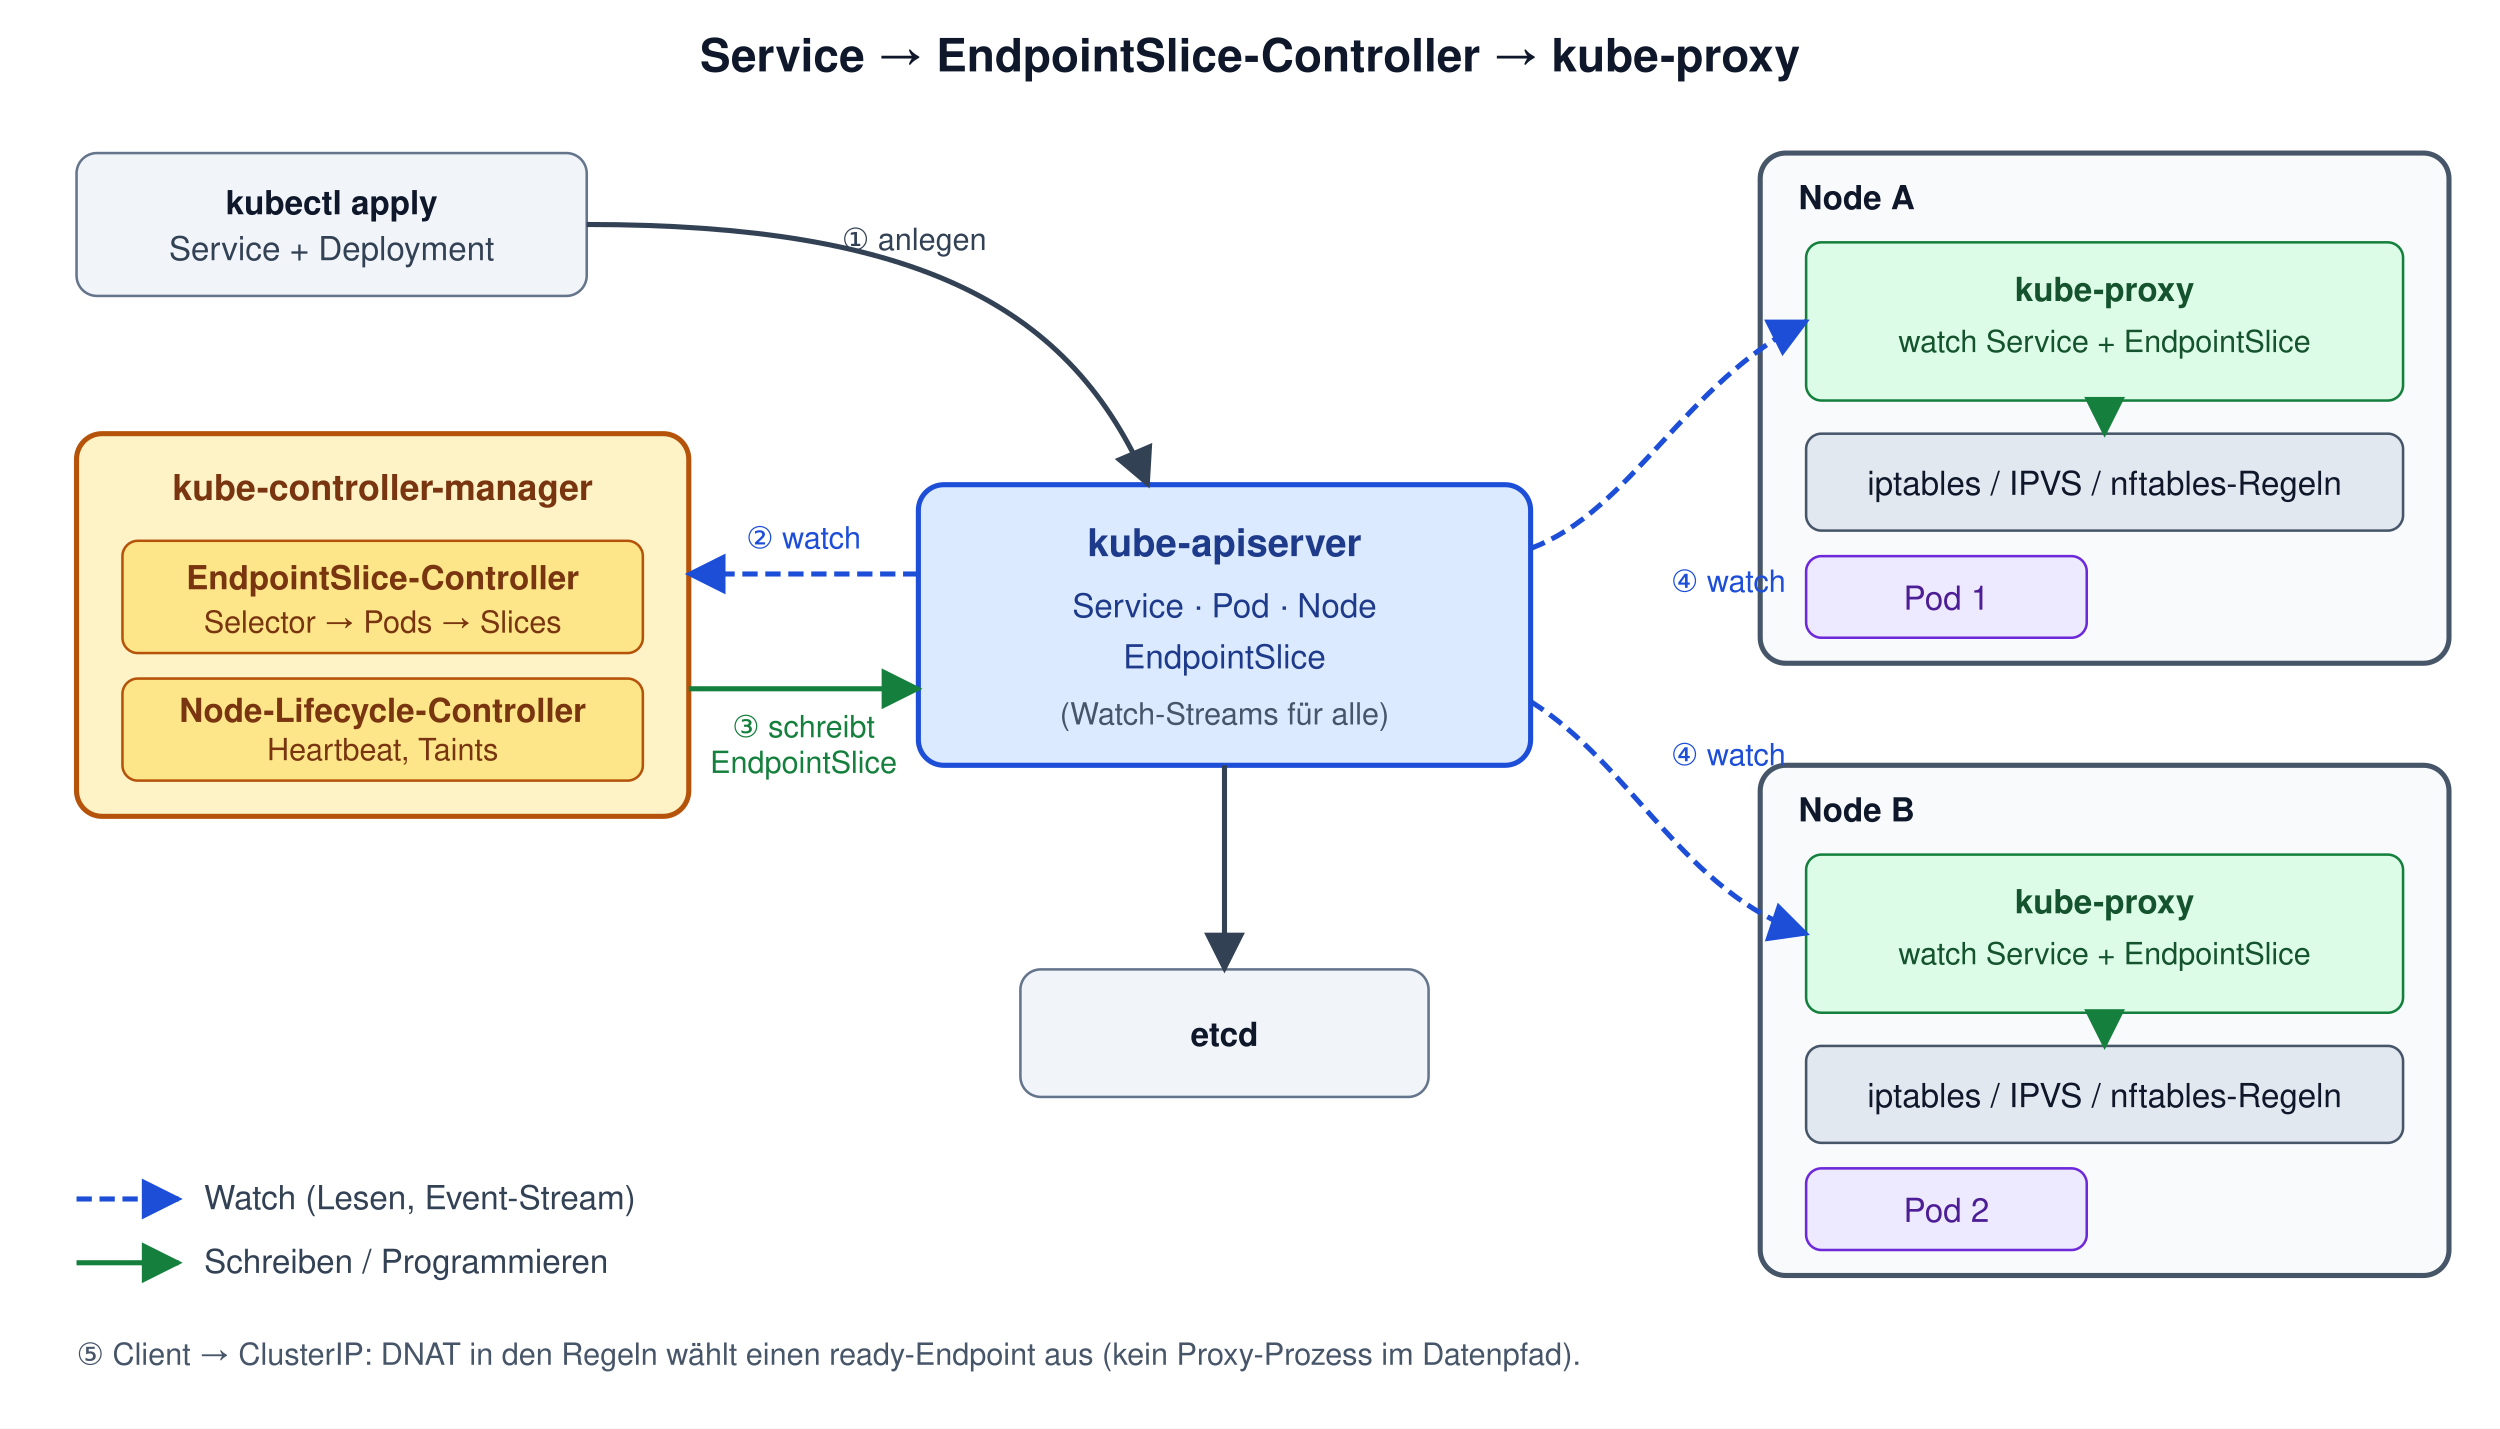
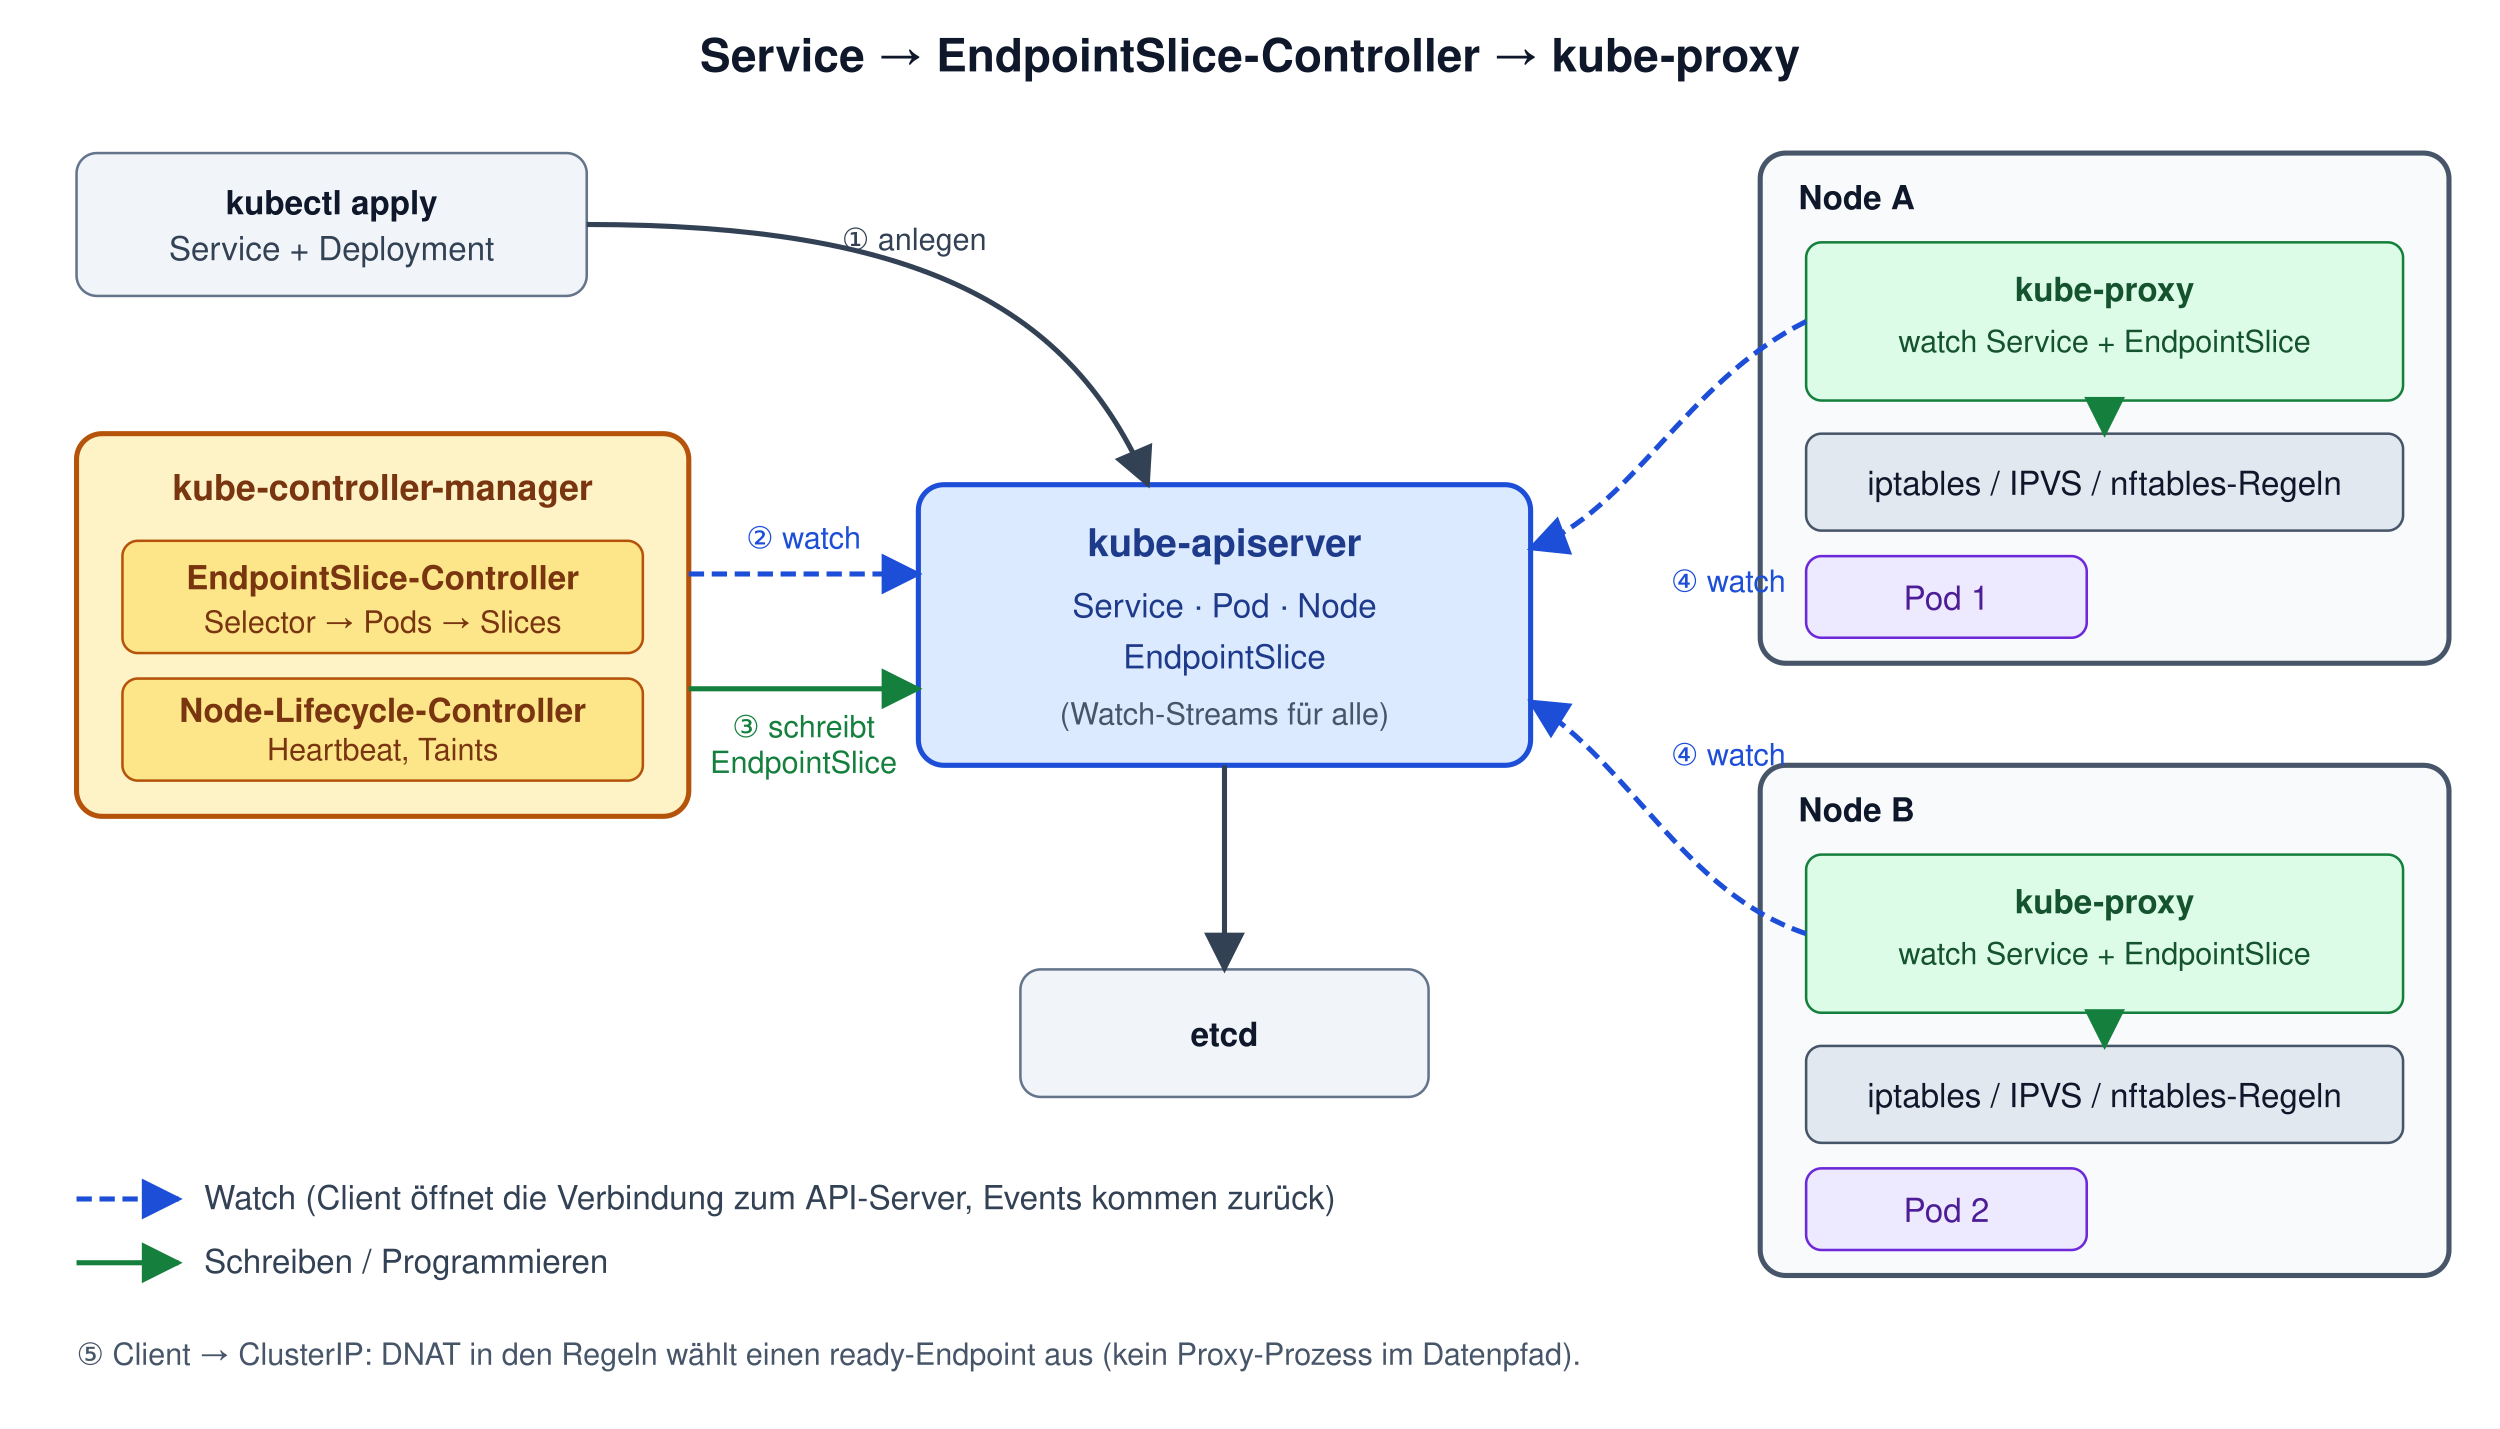
<svg xmlns="http://www.w3.org/2000/svg" viewBox="0 0 980 560" font-family="Helvetica, Arial, sans-serif" font-size="13">
  <defs>
    <marker id="a" viewBox="0 0 10 10" refX="9" refY="5" markerWidth="8" markerHeight="8" orient="auto-start-reverse">
      <path d="M0,0 L10,5 L0,10 z" fill="#334155" />
    </marker>
    <marker id="g" viewBox="0 0 10 10" refX="9" refY="5" markerWidth="8" markerHeight="8" orient="auto-start-reverse">
      <path d="M0,0 L10,5 L0,10 z" fill="#15803d" />
    </marker>
    <marker id="b" viewBox="0 0 10 10" refX="9" refY="5" markerWidth="8" markerHeight="8" orient="auto-start-reverse">
      <path d="M0,0 L10,5 L0,10 z" fill="#1d4ed8" />
    </marker>
  </defs>
  <rect width="980" height="560" fill="#ffffff" />
  <text x="490" y="28" text-anchor="middle" font-size="18" font-weight="bold" fill="#0f172a">Service → EndpointSlice-Controller → kube-proxy</text>
  <rect x="30" y="60" width="200" height="56" rx="8" fill="#f1f5f9" stroke="#64748b" />
  <text x="130" y="84" text-anchor="middle" font-weight="bold" fill="#0f172a">kubectl apply</text>
  <text x="130" y="102" text-anchor="middle" fill="#334155">Service + Deployment</text>
  <rect x="360" y="190" width="240" height="110" rx="10" fill="#dbeafe" stroke="#1d4ed8" stroke-width="2" />
  <text x="480" y="218" text-anchor="middle" font-weight="bold" fill="#1e3a8a" font-size="15">kube-apiserver</text>
  <text x="480" y="242" text-anchor="middle" fill="#1e3a8a">Service · Pod · Node</text>
  <text x="480" y="262" text-anchor="middle" fill="#1e3a8a">EndpointSlice</text>
  <text x="480" y="284" text-anchor="middle" fill="#475569" font-size="12">(Watch-Streams für alle)</text>
  <rect x="400" y="380" width="160" height="50" rx="8" fill="#f1f5f9" stroke="#64748b" />
  <text x="480" y="410" text-anchor="middle" font-weight="bold" fill="#0f172a">etcd</text>
  <line x1="480" y1="300" x2="480" y2="380" stroke="#334155" stroke-width="2" marker-end="url(#a)" />
  <rect x="30" y="170" width="240" height="150" rx="10" fill="#fef3c7" stroke="#b45309" stroke-width="2" />
  <text x="150" y="196" text-anchor="middle" font-weight="bold" fill="#78350f" font-size="14">kube-controller-manager</text>
  <rect x="48" y="212" width="204" height="44" rx="6" fill="#fde68a" stroke="#b45309" />
  <text x="150" y="231" text-anchor="middle" fill="#78350f" font-weight="bold">EndpointSlice-Controller</text>
  <text x="150" y="248" text-anchor="middle" fill="#78350f" font-size="12">Selector → Pods → Slices</text>
  <rect x="48" y="266" width="204" height="40" rx="6" fill="#fde68a" stroke="#b45309" />
  <text x="150" y="283" text-anchor="middle" fill="#78350f" font-weight="bold">Node-Lifecycle-Controller</text>
  <text x="150" y="298" text-anchor="middle" fill="#78350f" font-size="12">Heartbeat, Taints</text>
  <path d="M230,88 C360,88 420,120 450,190" fill="none" stroke="#334155" stroke-width="2" marker-end="url(#a)" />
  <text x="330" y="98" fill="#334155" font-size="12">① anlegen</text>
-   <line x1="360" y1="225" x2="270" y2="225" stroke="#1d4ed8" stroke-width="2" marker-end="url(#b)" stroke-dasharray="6 3" />
+   <line x1="270" y1="225" x2="360" y2="225" stroke="#1d4ed8" stroke-width="2" marker-end="url(#b)" stroke-dasharray="6 3" />
  <text x="315" y="215" text-anchor="middle" fill="#1d4ed8" font-size="12">② watch</text>
  <line x1="270" y1="270" x2="360" y2="270" stroke="#15803d" stroke-width="2" marker-end="url(#g)" />
  <text x="315" y="289" text-anchor="middle" fill="#15803d" font-size="12">③ schreibt</text>
  <text x="315" y="303" text-anchor="middle" fill="#15803d" font-size="12">EndpointSlice</text>
  <rect x="690" y="60" width="270" height="200" rx="10" fill="#f8fafc" stroke="#475569" stroke-width="2" />
  <text x="705" y="82" fill="#0f172a" font-weight="bold">Node A</text>
  <rect x="708" y="95" width="234" height="62" rx="6" fill="#dcfce7" stroke="#15803d" />
  <text x="825" y="118" text-anchor="middle" fill="#14532d" font-weight="bold">kube-proxy</text>
  <text x="825" y="138" text-anchor="middle" fill="#14532d" font-size="12">watch Service + EndpointSlice</text>
  <rect x="708" y="170" width="234" height="38" rx="6" fill="#e2e8f0" stroke="#475569" />
  <text x="825" y="194" text-anchor="middle" fill="#0f172a">iptables / IPVS / nftables-Regeln</text>
  <rect x="708" y="218" width="110" height="32" rx="6" fill="#ede9fe" stroke="#6d28d9" />
  <text x="763" y="239" text-anchor="middle" fill="#4c1d95">Pod 1</text>
  <line x1="825" y1="157" x2="825" y2="170" stroke="#15803d" stroke-width="2" marker-end="url(#g)" />
  <rect x="690" y="300" width="270" height="200" rx="10" fill="#f8fafc" stroke="#475569" stroke-width="2" />
  <text x="705" y="322" fill="#0f172a" font-weight="bold">Node B</text>
  <rect x="708" y="335" width="234" height="62" rx="6" fill="#dcfce7" stroke="#15803d" />
  <text x="825" y="358" text-anchor="middle" fill="#14532d" font-weight="bold">kube-proxy</text>
  <text x="825" y="378" text-anchor="middle" fill="#14532d" font-size="12">watch Service + EndpointSlice</text>
  <rect x="708" y="410" width="234" height="38" rx="6" fill="#e2e8f0" stroke="#475569" />
  <text x="825" y="434" text-anchor="middle" fill="#0f172a">iptables / IPVS / nftables-Regeln</text>
  <rect x="708" y="458" width="110" height="32" rx="6" fill="#ede9fe" stroke="#6d28d9" />
  <text x="763" y="479" text-anchor="middle" fill="#4c1d95">Pod 2</text>
  <line x1="825" y1="397" x2="825" y2="410" stroke="#15803d" stroke-width="2" marker-end="url(#g)" />
-   <path d="M600,215 C640,200 660,150 708,126" fill="none" stroke="#1d4ed8" stroke-width="2" stroke-dasharray="6 3" marker-end="url(#b)" />
-   <path d="M600,275 C640,300 660,350 708,366" fill="none" stroke="#1d4ed8" stroke-width="2" stroke-dasharray="6 3" marker-end="url(#b)" />
+   <path d="M708,126 C660,150 640,200 600,215" fill="none" stroke="#1d4ed8" stroke-width="2" stroke-dasharray="6 3" marker-end="url(#b)" />
+   <path d="M708,366 C660,350 640,300 600,275" fill="none" stroke="#1d4ed8" stroke-width="2" stroke-dasharray="6 3" marker-end="url(#b)" />
  <text x="655" y="232" fill="#1d4ed8" font-size="12">④ watch</text>
  <text x="655" y="300" fill="#1d4ed8" font-size="12">④ watch</text>
  <line x1="30" y1="470" x2="70" y2="470" stroke="#1d4ed8" stroke-width="2" stroke-dasharray="6 3" marker-end="url(#b)" />
-   <text x="80" y="474" fill="#334155">Watch (Lesen, Event-Stream)</text>
+   <text x="80" y="474" fill="#334155">Watch (Client öffnet die Verbindung zum API-Server, Events kommen zurück)</text>
  <line x1="30" y1="495" x2="70" y2="495" stroke="#15803d" stroke-width="2" marker-end="url(#g)" />
  <text x="80" y="499" fill="#334155">Schreiben / Programmieren</text>
  <text x="30" y="535" fill="#475569" font-size="12">⑤ Client → ClusterIP: DNAT in den Regeln wählt einen ready-Endpoint aus (kein Proxy-Prozess im Datenpfad).</text>
</svg>
